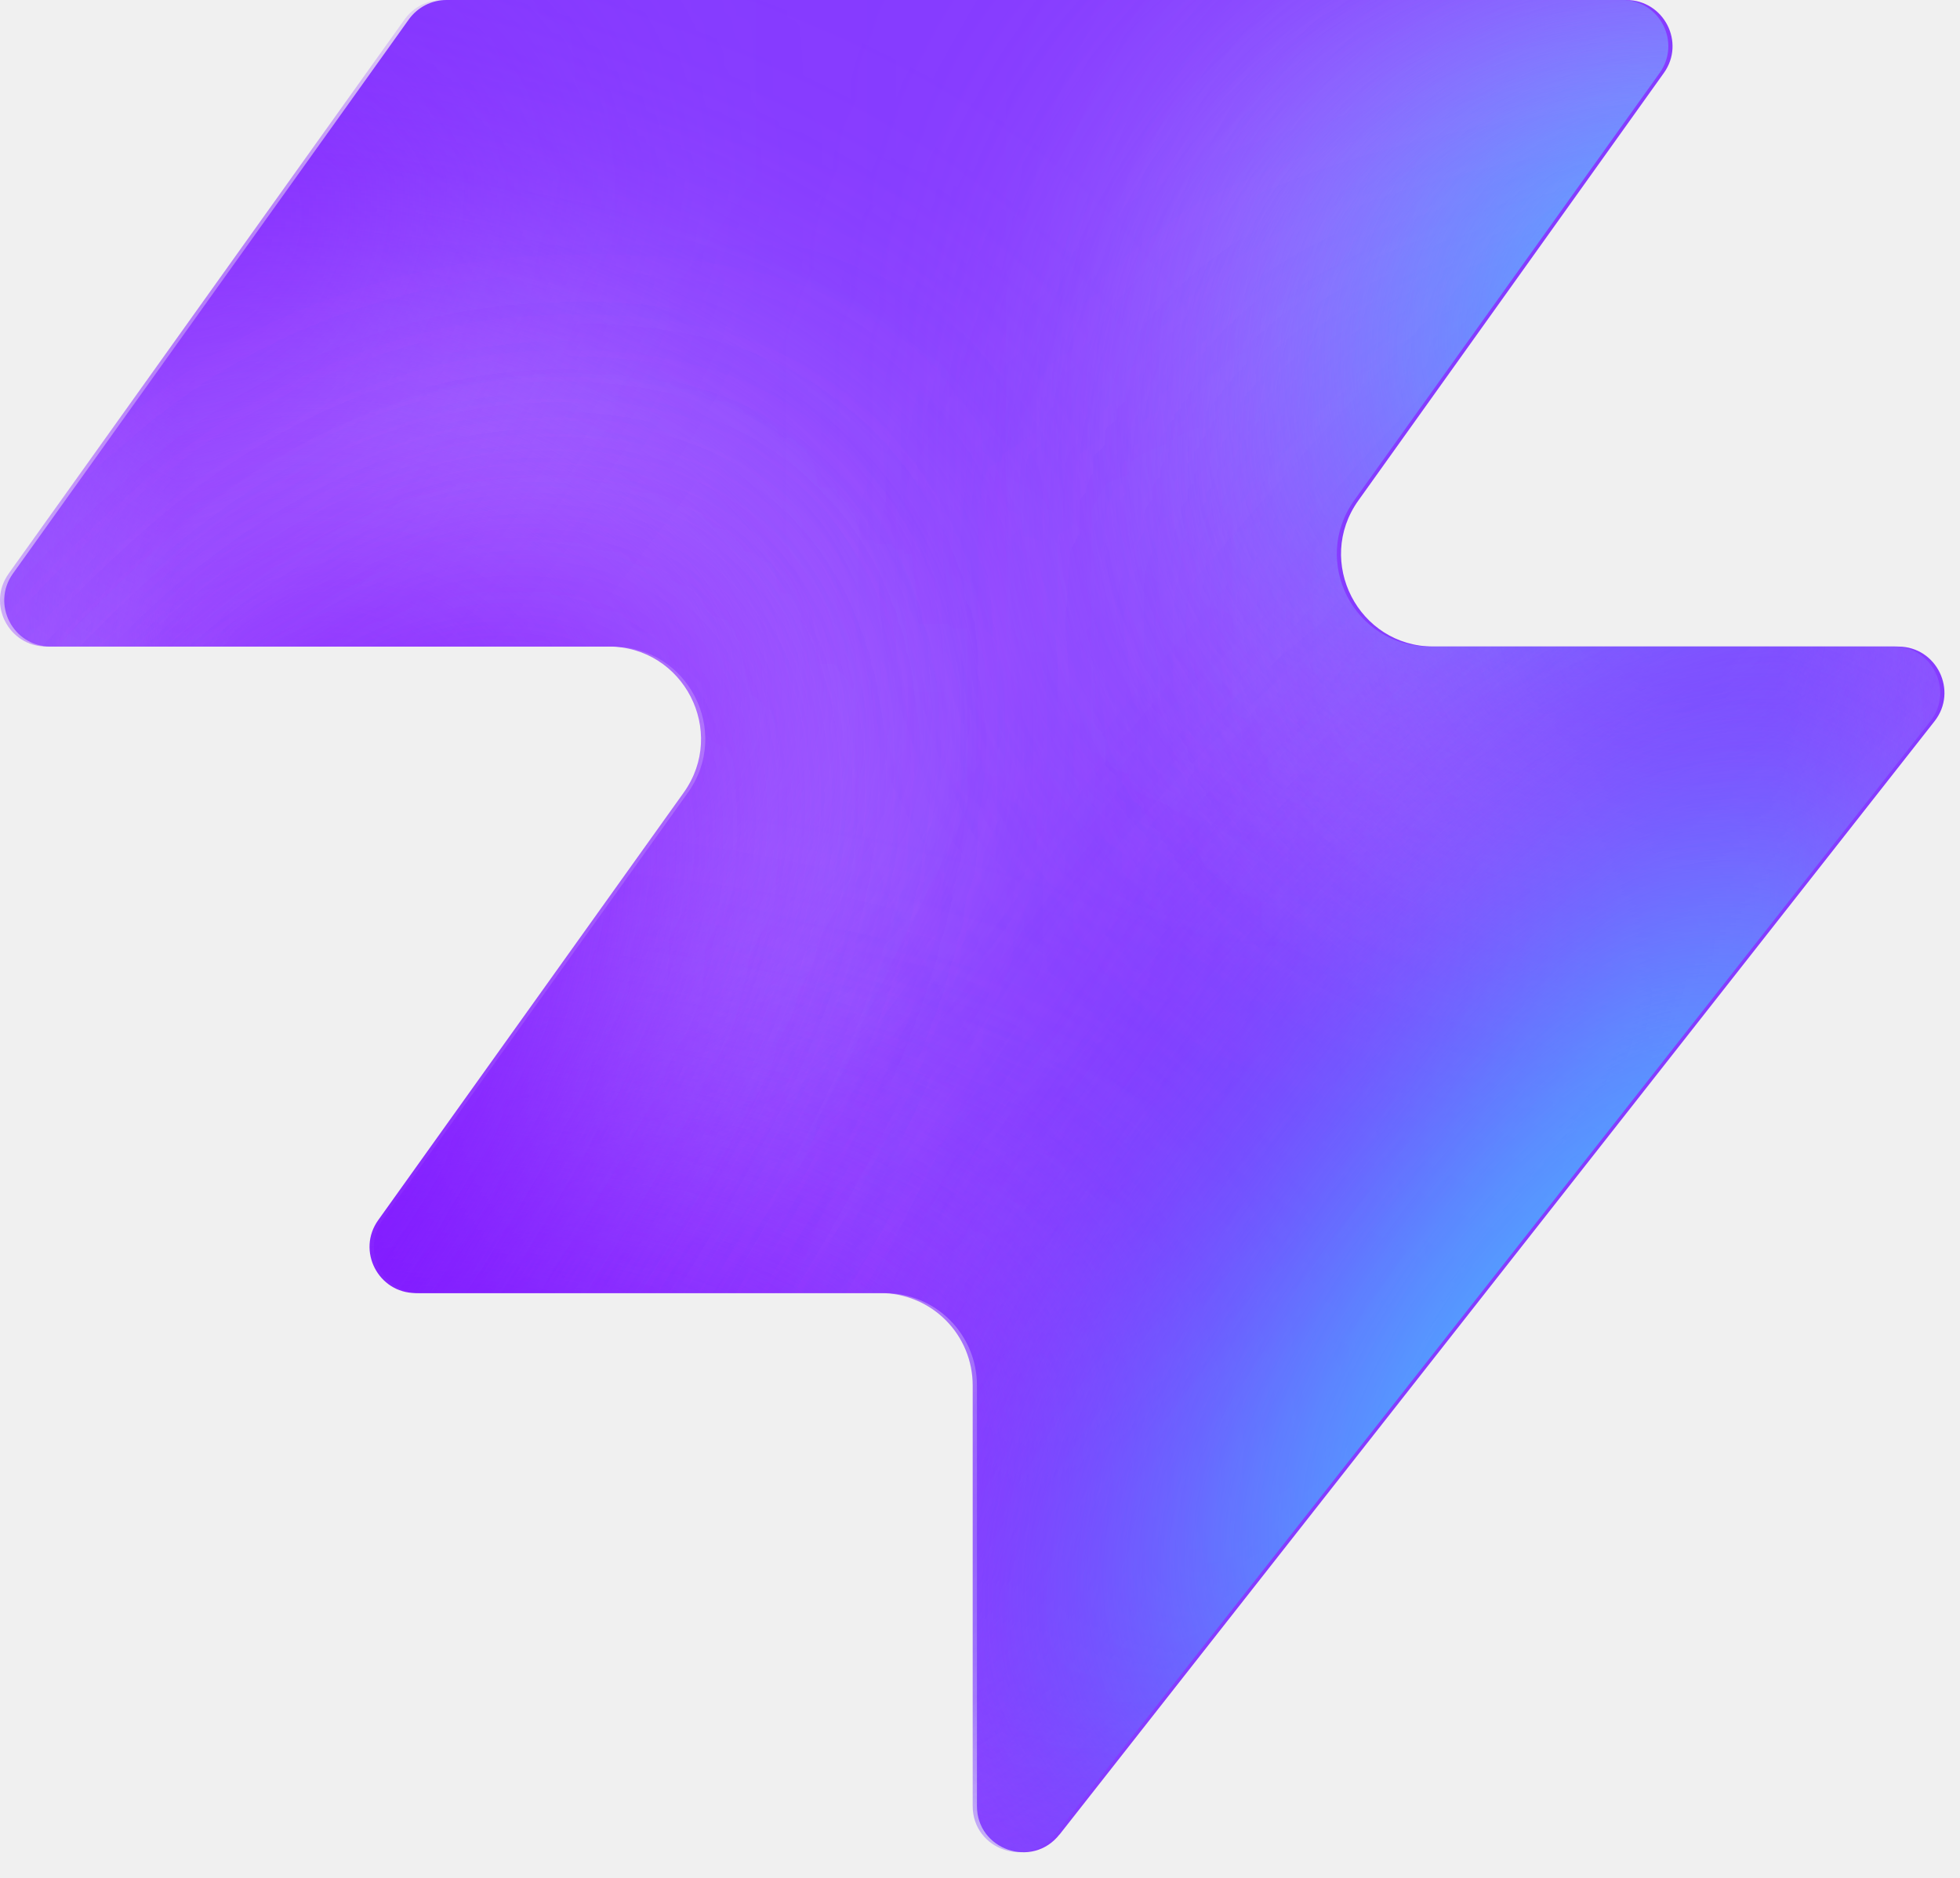
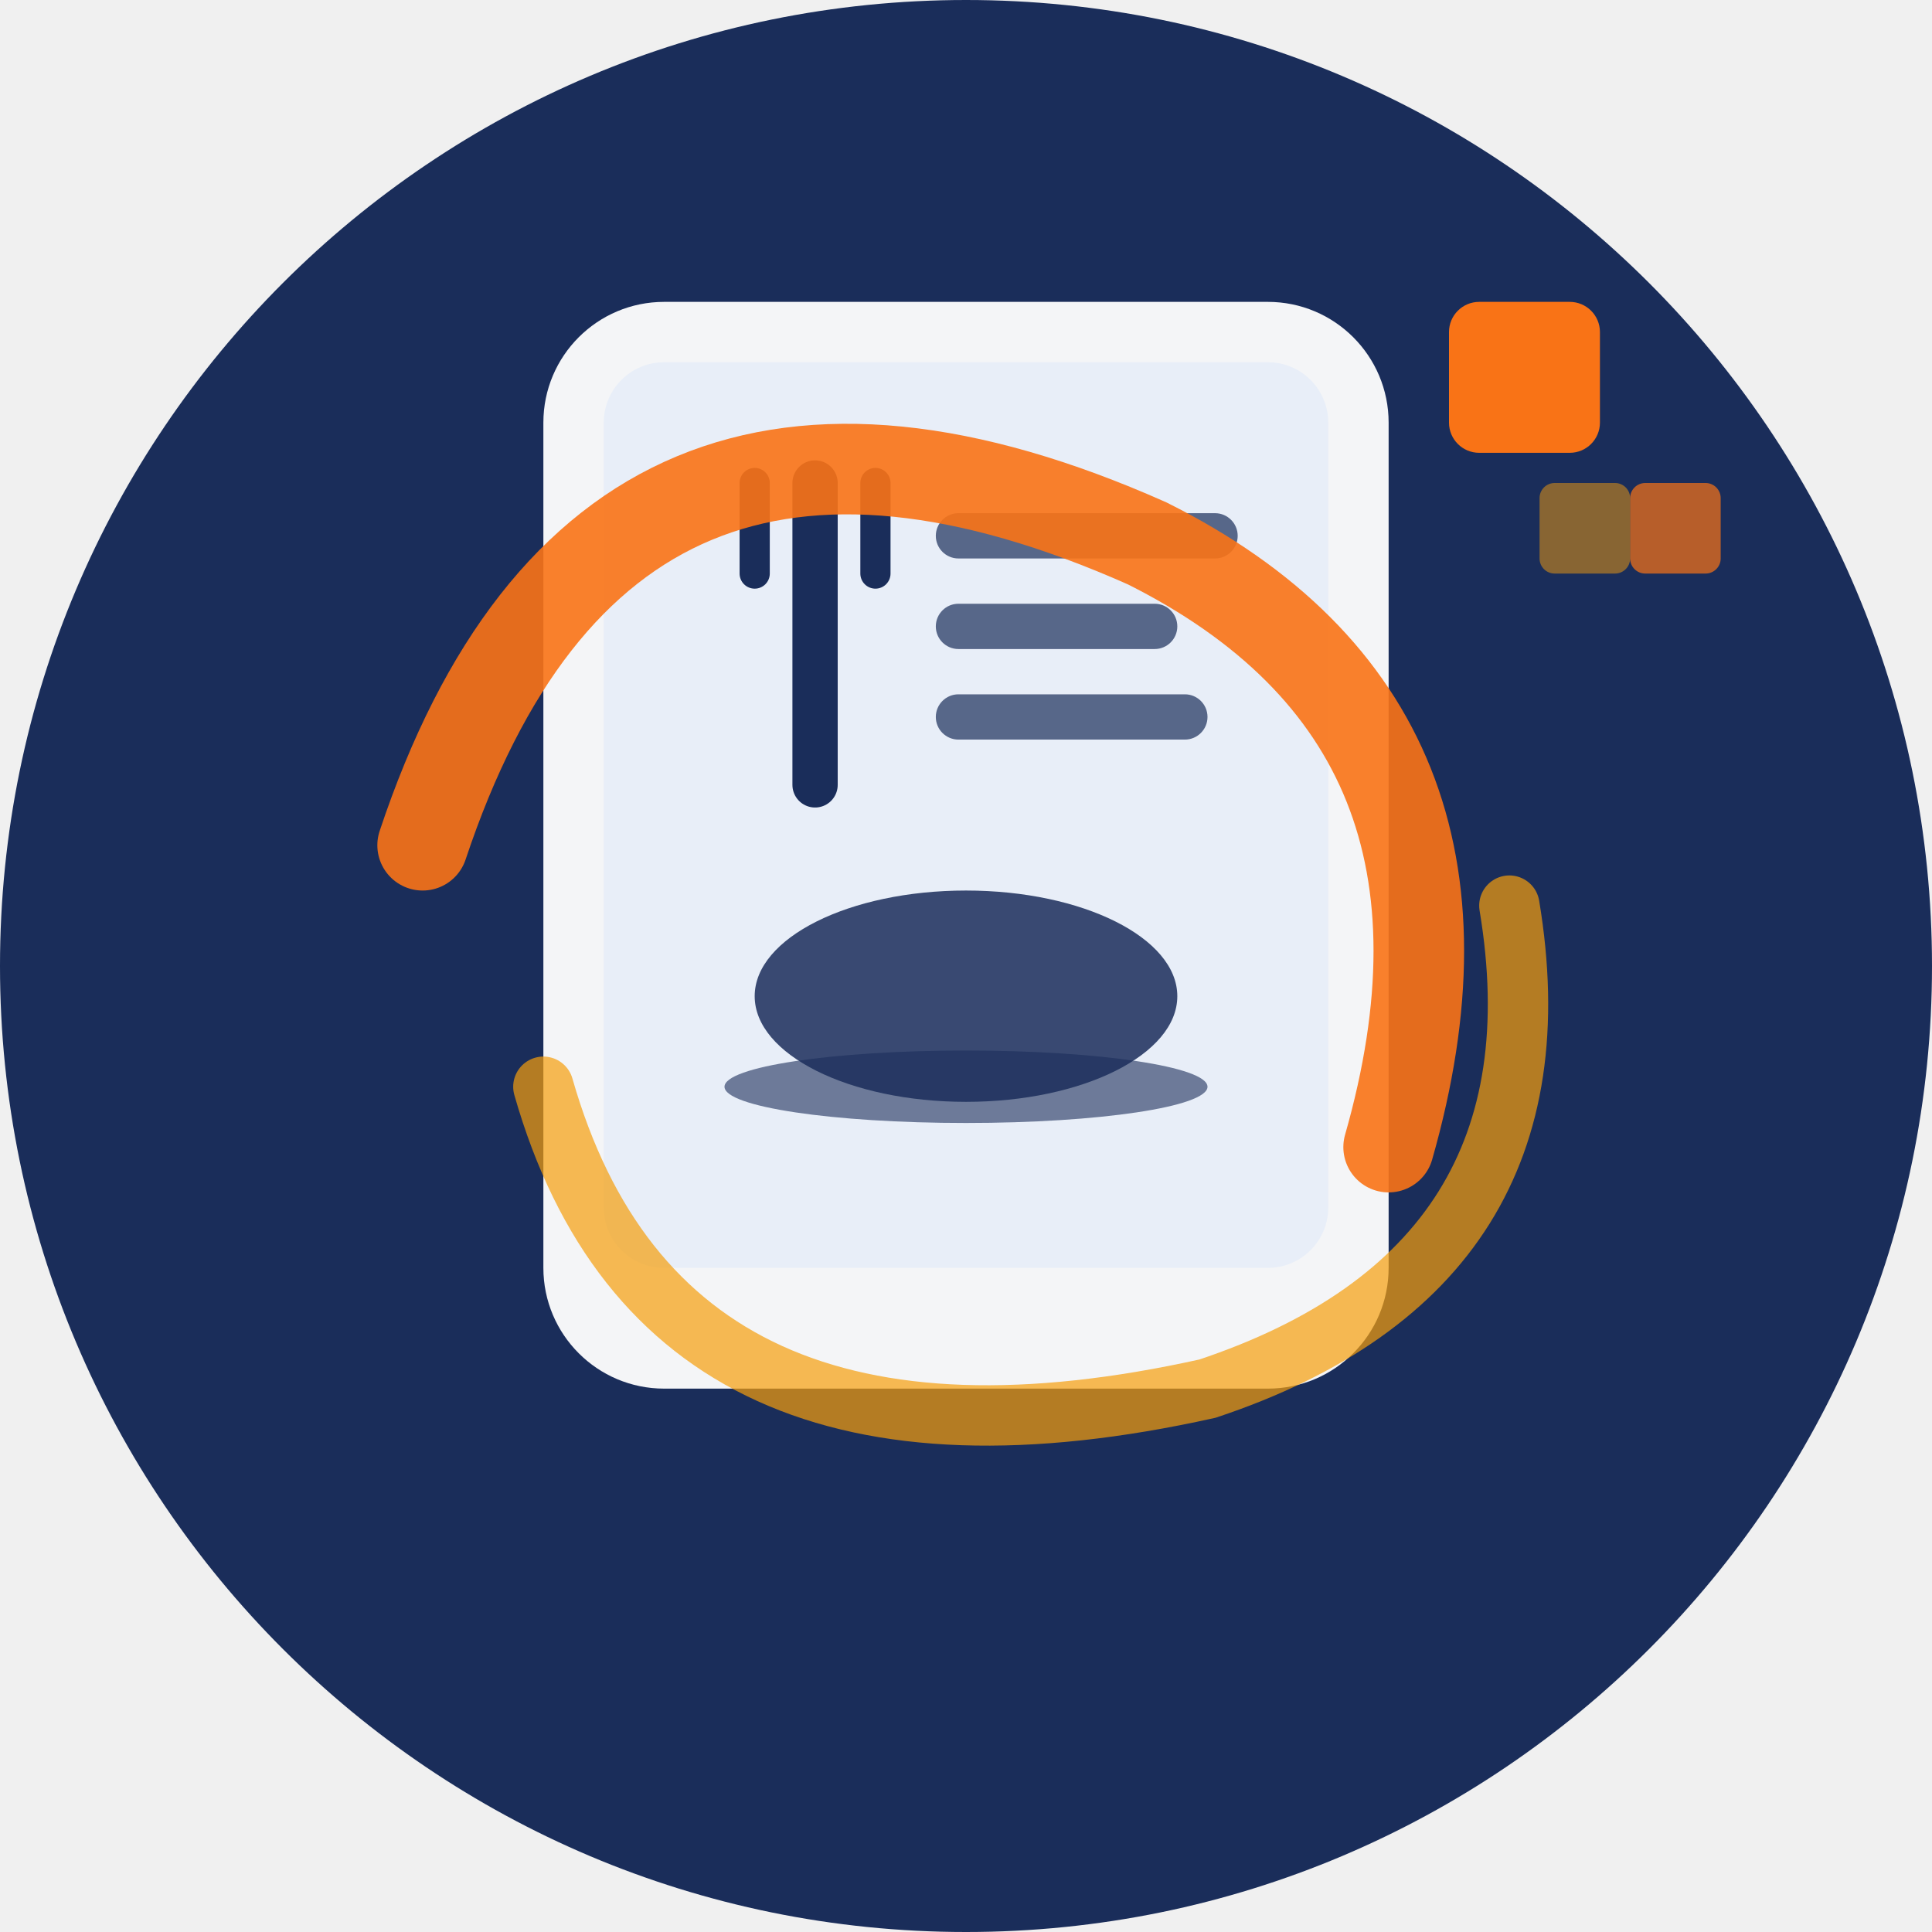
- <svg xmlns="http://www.w3.org/2000/svg" width="48" height="46" fill="none" viewBox="0 0 48 46">
-   <path fill="#863bff" d="M25.946 44.938c-.664.845-2.021.375-2.021-.698V33.937a2.26 2.26 0 0 0-2.262-2.262H10.287c-.92 0-1.456-1.04-.92-1.788l7.48-10.471c1.07-1.497 0-3.578-1.842-3.578H1.237c-.92 0-1.456-1.04-.92-1.788L10.013.474c.214-.297.556-.474.92-.474h28.894c.92 0 1.456 1.04.92 1.788l-7.48 10.471c-1.07 1.498 0 3.579 1.842 3.579h11.377c.943 0 1.473 1.088.89 1.83L25.947 44.94z" style="fill:#863bff;fill:color(display-p3 .525 .23 1);fill-opacity:1" />
-   <mask id="a" width="48" height="46" x="0" y="0" maskUnits="userSpaceOnUse" style="mask-type:alpha">
-     <path fill="#000" d="M25.842 44.938c-.664.844-2.021.375-2.021-.698V33.937a2.26 2.26 0 0 0-2.262-2.262H10.183c-.92 0-1.456-1.04-.92-1.788l7.48-10.471c1.07-1.498 0-3.579-1.842-3.579H1.133c-.92 0-1.456-1.04-.92-1.787L9.91.473c.214-.297.556-.474.92-.474h28.894c.92 0 1.456 1.04.92 1.788l-7.48 10.471c-1.07 1.498 0 3.578 1.842 3.578h11.377c.943 0 1.473 1.088.89 1.832L25.843 44.94z" style="fill:#000;fill-opacity:1" />
-   </mask>
-   <g mask="url(#a)">
-     <g filter="url(#b)">
-       <ellipse cx="5.508" cy="14.704" fill="#ede6ff" rx="5.508" ry="14.704" style="fill:#ede6ff;fill:color(display-p3 .927 .903 1);fill-opacity:1" transform="matrix(.00324 1 1 -.00324 -4.47 31.516)" />
-     </g>
-     <g filter="url(#c)">
-       <ellipse cx="10.399" cy="29.851" fill="#ede6ff" rx="10.399" ry="29.851" style="fill:#ede6ff;fill:color(display-p3 .927 .903 1);fill-opacity:1" transform="matrix(.00324 1 1 -.00324 -39.328 7.883)" />
-     </g>
-     <g filter="url(#d)">
-       <ellipse cx="5.508" cy="30.487" fill="#7e14ff" rx="5.508" ry="30.487" style="fill:#7e14ff;fill:color(display-p3 .492 .077 1);fill-opacity:1" transform="rotate(89.814 -25.913 -14.639)scale(1 -1)" />
-     </g>
-     <g filter="url(#e)">
-       <ellipse cx="5.508" cy="30.599" fill="#7e14ff" rx="5.508" ry="30.599" style="fill:#7e14ff;fill:color(display-p3 .492 .077 1);fill-opacity:1" transform="rotate(89.814 -32.644 -3.334)scale(1 -1)" />
-     </g>
-     <g filter="url(#f)">
-       <ellipse cx="5.508" cy="30.599" fill="#7e14ff" rx="5.508" ry="30.599" style="fill:#7e14ff;fill:color(display-p3 .492 .077 1);fill-opacity:1" transform="matrix(.00324 1 1 -.00324 -34.34 30.47)" />
-     </g>
-     <g filter="url(#g)">
-       <ellipse cx="14.072" cy="22.078" fill="#ede6ff" rx="14.072" ry="22.078" style="fill:#ede6ff;fill:color(display-p3 .927 .903 1);fill-opacity:1" transform="rotate(93.35 24.506 48.493)scale(-1 1)" />
-     </g>
-     <g filter="url(#h)">
-       <ellipse cx="3.47" cy="21.501" fill="#7e14ff" rx="3.47" ry="21.501" style="fill:#7e14ff;fill:color(display-p3 .492 .077 1);fill-opacity:1" transform="rotate(89.009 28.708 47.59)scale(-1 1)" />
-     </g>
-     <g filter="url(#i)">
-       <ellipse cx="3.47" cy="21.501" fill="#7e14ff" rx="3.47" ry="21.501" style="fill:#7e14ff;fill:color(display-p3 .492 .077 1);fill-opacity:1" transform="rotate(89.009 28.708 47.59)scale(-1 1)" />
-     </g>
-     <g filter="url(#j)">
-       <ellipse cx=".387" cy="8.972" fill="#7e14ff" rx="4.407" ry="29.108" style="fill:#7e14ff;fill:color(display-p3 .492 .077 1);fill-opacity:1" transform="rotate(39.51 .387 8.972)" />
-     </g>
-     <g filter="url(#k)">
-       <ellipse cx="47.523" cy="-6.092" fill="#7e14ff" rx="4.407" ry="29.108" style="fill:#7e14ff;fill:color(display-p3 .492 .077 1);fill-opacity:1" transform="rotate(37.892 47.523 -6.092)" />
-     </g>
-     <g filter="url(#l)">
-       <ellipse cx="41.412" cy="6.333" fill="#47bfff" rx="5.971" ry="9.665" style="fill:#47bfff;fill:color(display-p3 .28 .748 1);fill-opacity:1" transform="rotate(37.892 41.412 6.333)" />
-     </g>
-     <g filter="url(#m)">
-       <ellipse cx="-1.879" cy="38.332" fill="#7e14ff" rx="4.407" ry="29.108" style="fill:#7e14ff;fill:color(display-p3 .492 .077 1);fill-opacity:1" transform="rotate(37.892 -1.88 38.332)" />
-     </g>
-     <g filter="url(#n)">
-       <ellipse cx="-1.879" cy="38.332" fill="#7e14ff" rx="4.407" ry="29.108" style="fill:#7e14ff;fill:color(display-p3 .492 .077 1);fill-opacity:1" transform="rotate(37.892 -1.88 38.332)" />
-     </g>
-     <g filter="url(#o)">
-       <ellipse cx="35.651" cy="29.907" fill="#7e14ff" rx="4.407" ry="29.108" style="fill:#7e14ff;fill:color(display-p3 .492 .077 1);fill-opacity:1" transform="rotate(37.892 35.651 29.907)" />
-     </g>
-     <g filter="url(#p)">
-       <ellipse cx="38.418" cy="32.4" fill="#47bfff" rx="5.971" ry="15.297" style="fill:#47bfff;fill:color(display-p3 .28 .748 1);fill-opacity:1" transform="rotate(37.892 38.418 32.4)" />
-     </g>
-   </g>
-   <defs>
-     <filter id="b" width="60.045" height="41.654" x="-19.77" y="16.149" color-interpolation-filters="sRGB" filterUnits="userSpaceOnUse">
-       <feFlood flood-opacity="0" result="BackgroundImageFix" />
-       <feBlend in="SourceGraphic" in2="BackgroundImageFix" result="shape" />
-       <feGaussianBlur result="effect1_foregroundBlur_2002_17158" stdDeviation="7.659" />
-     </filter>
-     <filter id="c" width="90.34" height="51.437" x="-54.613" y="-7.533" color-interpolation-filters="sRGB" filterUnits="userSpaceOnUse">
-       <feFlood flood-opacity="0" result="BackgroundImageFix" />
-       <feBlend in="SourceGraphic" in2="BackgroundImageFix" result="shape" />
-       <feGaussianBlur result="effect1_foregroundBlur_2002_17158" stdDeviation="7.659" />
-     </filter>
-     <filter id="d" width="79.355" height="29.4" x="-49.64" y="2.03" color-interpolation-filters="sRGB" filterUnits="userSpaceOnUse">
-       <feFlood flood-opacity="0" result="BackgroundImageFix" />
-       <feBlend in="SourceGraphic" in2="BackgroundImageFix" result="shape" />
-       <feGaussianBlur result="effect1_foregroundBlur_2002_17158" stdDeviation="4.596" />
-     </filter>
-     <filter id="e" width="79.579" height="29.4" x="-45.045" y="20.029" color-interpolation-filters="sRGB" filterUnits="userSpaceOnUse">
-       <feFlood flood-opacity="0" result="BackgroundImageFix" />
-       <feBlend in="SourceGraphic" in2="BackgroundImageFix" result="shape" />
-       <feGaussianBlur result="effect1_foregroundBlur_2002_17158" stdDeviation="4.596" />
-     </filter>
-     <filter id="f" width="79.579" height="29.4" x="-43.513" y="21.178" color-interpolation-filters="sRGB" filterUnits="userSpaceOnUse">
-       <feFlood flood-opacity="0" result="BackgroundImageFix" />
-       <feBlend in="SourceGraphic" in2="BackgroundImageFix" result="shape" />
-       <feGaussianBlur result="effect1_foregroundBlur_2002_17158" stdDeviation="4.596" />
-     </filter>
-     <filter id="g" width="74.749" height="58.852" x="15.756" y="-17.901" color-interpolation-filters="sRGB" filterUnits="userSpaceOnUse">
-       <feFlood flood-opacity="0" result="BackgroundImageFix" />
-       <feBlend in="SourceGraphic" in2="BackgroundImageFix" result="shape" />
-       <feGaussianBlur result="effect1_foregroundBlur_2002_17158" stdDeviation="7.659" />
-     </filter>
-     <filter id="h" width="61.377" height="25.362" x="23.548" y="2.284" color-interpolation-filters="sRGB" filterUnits="userSpaceOnUse">
-       <feFlood flood-opacity="0" result="BackgroundImageFix" />
-       <feBlend in="SourceGraphic" in2="BackgroundImageFix" result="shape" />
-       <feGaussianBlur result="effect1_foregroundBlur_2002_17158" stdDeviation="4.596" />
-     </filter>
-     <filter id="i" width="61.377" height="25.362" x="23.548" y="2.284" color-interpolation-filters="sRGB" filterUnits="userSpaceOnUse">
-       <feFlood flood-opacity="0" result="BackgroundImageFix" />
-       <feBlend in="SourceGraphic" in2="BackgroundImageFix" result="shape" />
-       <feGaussianBlur result="effect1_foregroundBlur_2002_17158" stdDeviation="4.596" />
-     </filter>
-     <filter id="j" width="56.045" height="63.649" x="-27.636" y="-22.853" color-interpolation-filters="sRGB" filterUnits="userSpaceOnUse">
-       <feFlood flood-opacity="0" result="BackgroundImageFix" />
-       <feBlend in="SourceGraphic" in2="BackgroundImageFix" result="shape" />
-       <feGaussianBlur result="effect1_foregroundBlur_2002_17158" stdDeviation="4.596" />
-     </filter>
-     <filter id="k" width="54.814" height="64.646" x="20.116" y="-38.415" color-interpolation-filters="sRGB" filterUnits="userSpaceOnUse">
-       <feFlood flood-opacity="0" result="BackgroundImageFix" />
-       <feBlend in="SourceGraphic" in2="BackgroundImageFix" result="shape" />
-       <feGaussianBlur result="effect1_foregroundBlur_2002_17158" stdDeviation="4.596" />
-     </filter>
-     <filter id="l" width="33.541" height="35.313" x="24.641" y="-11.323" color-interpolation-filters="sRGB" filterUnits="userSpaceOnUse">
-       <feFlood flood-opacity="0" result="BackgroundImageFix" />
-       <feBlend in="SourceGraphic" in2="BackgroundImageFix" result="shape" />
-       <feGaussianBlur result="effect1_foregroundBlur_2002_17158" stdDeviation="4.596" />
-     </filter>
-     <filter id="m" width="54.814" height="64.646" x="-29.286" y="6.009" color-interpolation-filters="sRGB" filterUnits="userSpaceOnUse">
-       <feFlood flood-opacity="0" result="BackgroundImageFix" />
-       <feBlend in="SourceGraphic" in2="BackgroundImageFix" result="shape" />
-       <feGaussianBlur result="effect1_foregroundBlur_2002_17158" stdDeviation="4.596" />
-     </filter>
-     <filter id="n" width="54.814" height="64.646" x="-29.286" y="6.009" color-interpolation-filters="sRGB" filterUnits="userSpaceOnUse">
-       <feFlood flood-opacity="0" result="BackgroundImageFix" />
-       <feBlend in="SourceGraphic" in2="BackgroundImageFix" result="shape" />
-       <feGaussianBlur result="effect1_foregroundBlur_2002_17158" stdDeviation="4.596" />
-     </filter>
-     <filter id="o" width="54.814" height="64.646" x="8.244" y="-2.416" color-interpolation-filters="sRGB" filterUnits="userSpaceOnUse">
-       <feFlood flood-opacity="0" result="BackgroundImageFix" />
-       <feBlend in="SourceGraphic" in2="BackgroundImageFix" result="shape" />
-       <feGaussianBlur result="effect1_foregroundBlur_2002_17158" stdDeviation="4.596" />
-     </filter>
-     <filter id="p" width="39.409" height="43.623" x="18.713" y="10.588" color-interpolation-filters="sRGB" filterUnits="userSpaceOnUse">
-       <feFlood flood-opacity="0" result="BackgroundImageFix" />
-       <feBlend in="SourceGraphic" in2="BackgroundImageFix" result="shape" />
-       <feGaussianBlur result="effect1_foregroundBlur_2002_17158" stdDeviation="4.596" />
-     </filter>
-   </defs>
+ <svg xmlns="http://www.w3.org/2000/svg" viewBox="0 0 64 64" width="64" height="64">
+   <circle cx="32" cy="32" r="32" fill="#1a2d5a" />
+   <rect x="18" y="10" width="28" height="36" rx="4" ry="4" fill="#ffffff" opacity="0.95" />
+   <rect x="20" y="12" width="24" height="30" rx="2" ry="2" fill="#e8eef8" />
+   <circle cx="32" cy="48" r="1.5" fill="#1a2d5a" />
+   <line x1="27" y1="16" x2="27" y2="26" stroke="#1a2d5a" stroke-width="1.5" stroke-linecap="round" />
+   <line x1="25" y1="16" x2="25" y2="19" stroke="#1a2d5a" stroke-width="1" stroke-linecap="round" />
+   <line x1="27" y1="16" x2="27" y2="19" stroke="#1a2d5a" stroke-width="1" stroke-linecap="round" />
+   <line x1="29" y1="16" x2="29" y2="19" stroke="#1a2d5a" stroke-width="1" stroke-linecap="round" />
+   <rect x="31" y="17" width="10" height="1.5" rx="0.75" fill="#1a2d5a" opacity="0.7" />
+   <rect x="31" y="20" width="8" height="1.5" rx="0.75" fill="#1a2d5a" opacity="0.7" />
+   <rect x="31" y="23" width="9" height="1.5" rx="0.75" fill="#1a2d5a" opacity="0.7" />
+   <ellipse cx="32" cy="33" rx="7" ry="3.5" fill="#1a2d5a" opacity="0.85" />
+   <ellipse cx="32" cy="36" rx="8" ry="1.2" fill="#1a2d5a" opacity="0.6" />
+   <path d="M14 28 Q20 10 38 18 Q50 24 46 38" stroke="#f97316" stroke-width="3" fill="none" stroke-linecap="round" opacity="0.9" />
+   <path d="M18 36 Q22 50 40 46 Q52 42 50 30" stroke="#f59e0b" stroke-width="2" fill="none" stroke-linecap="round" opacity="0.7" />
+   <rect x="48" y="10" width="5" height="5" rx="1" fill="#f97316" />
+   <rect x="54" y="16" width="3" height="3" rx="0.5" fill="#f97316" opacity="0.7" />
+   <rect x="51" y="16" width="3" height="3" rx="0.5" fill="#f59e0b" opacity="0.5" />
</svg>
